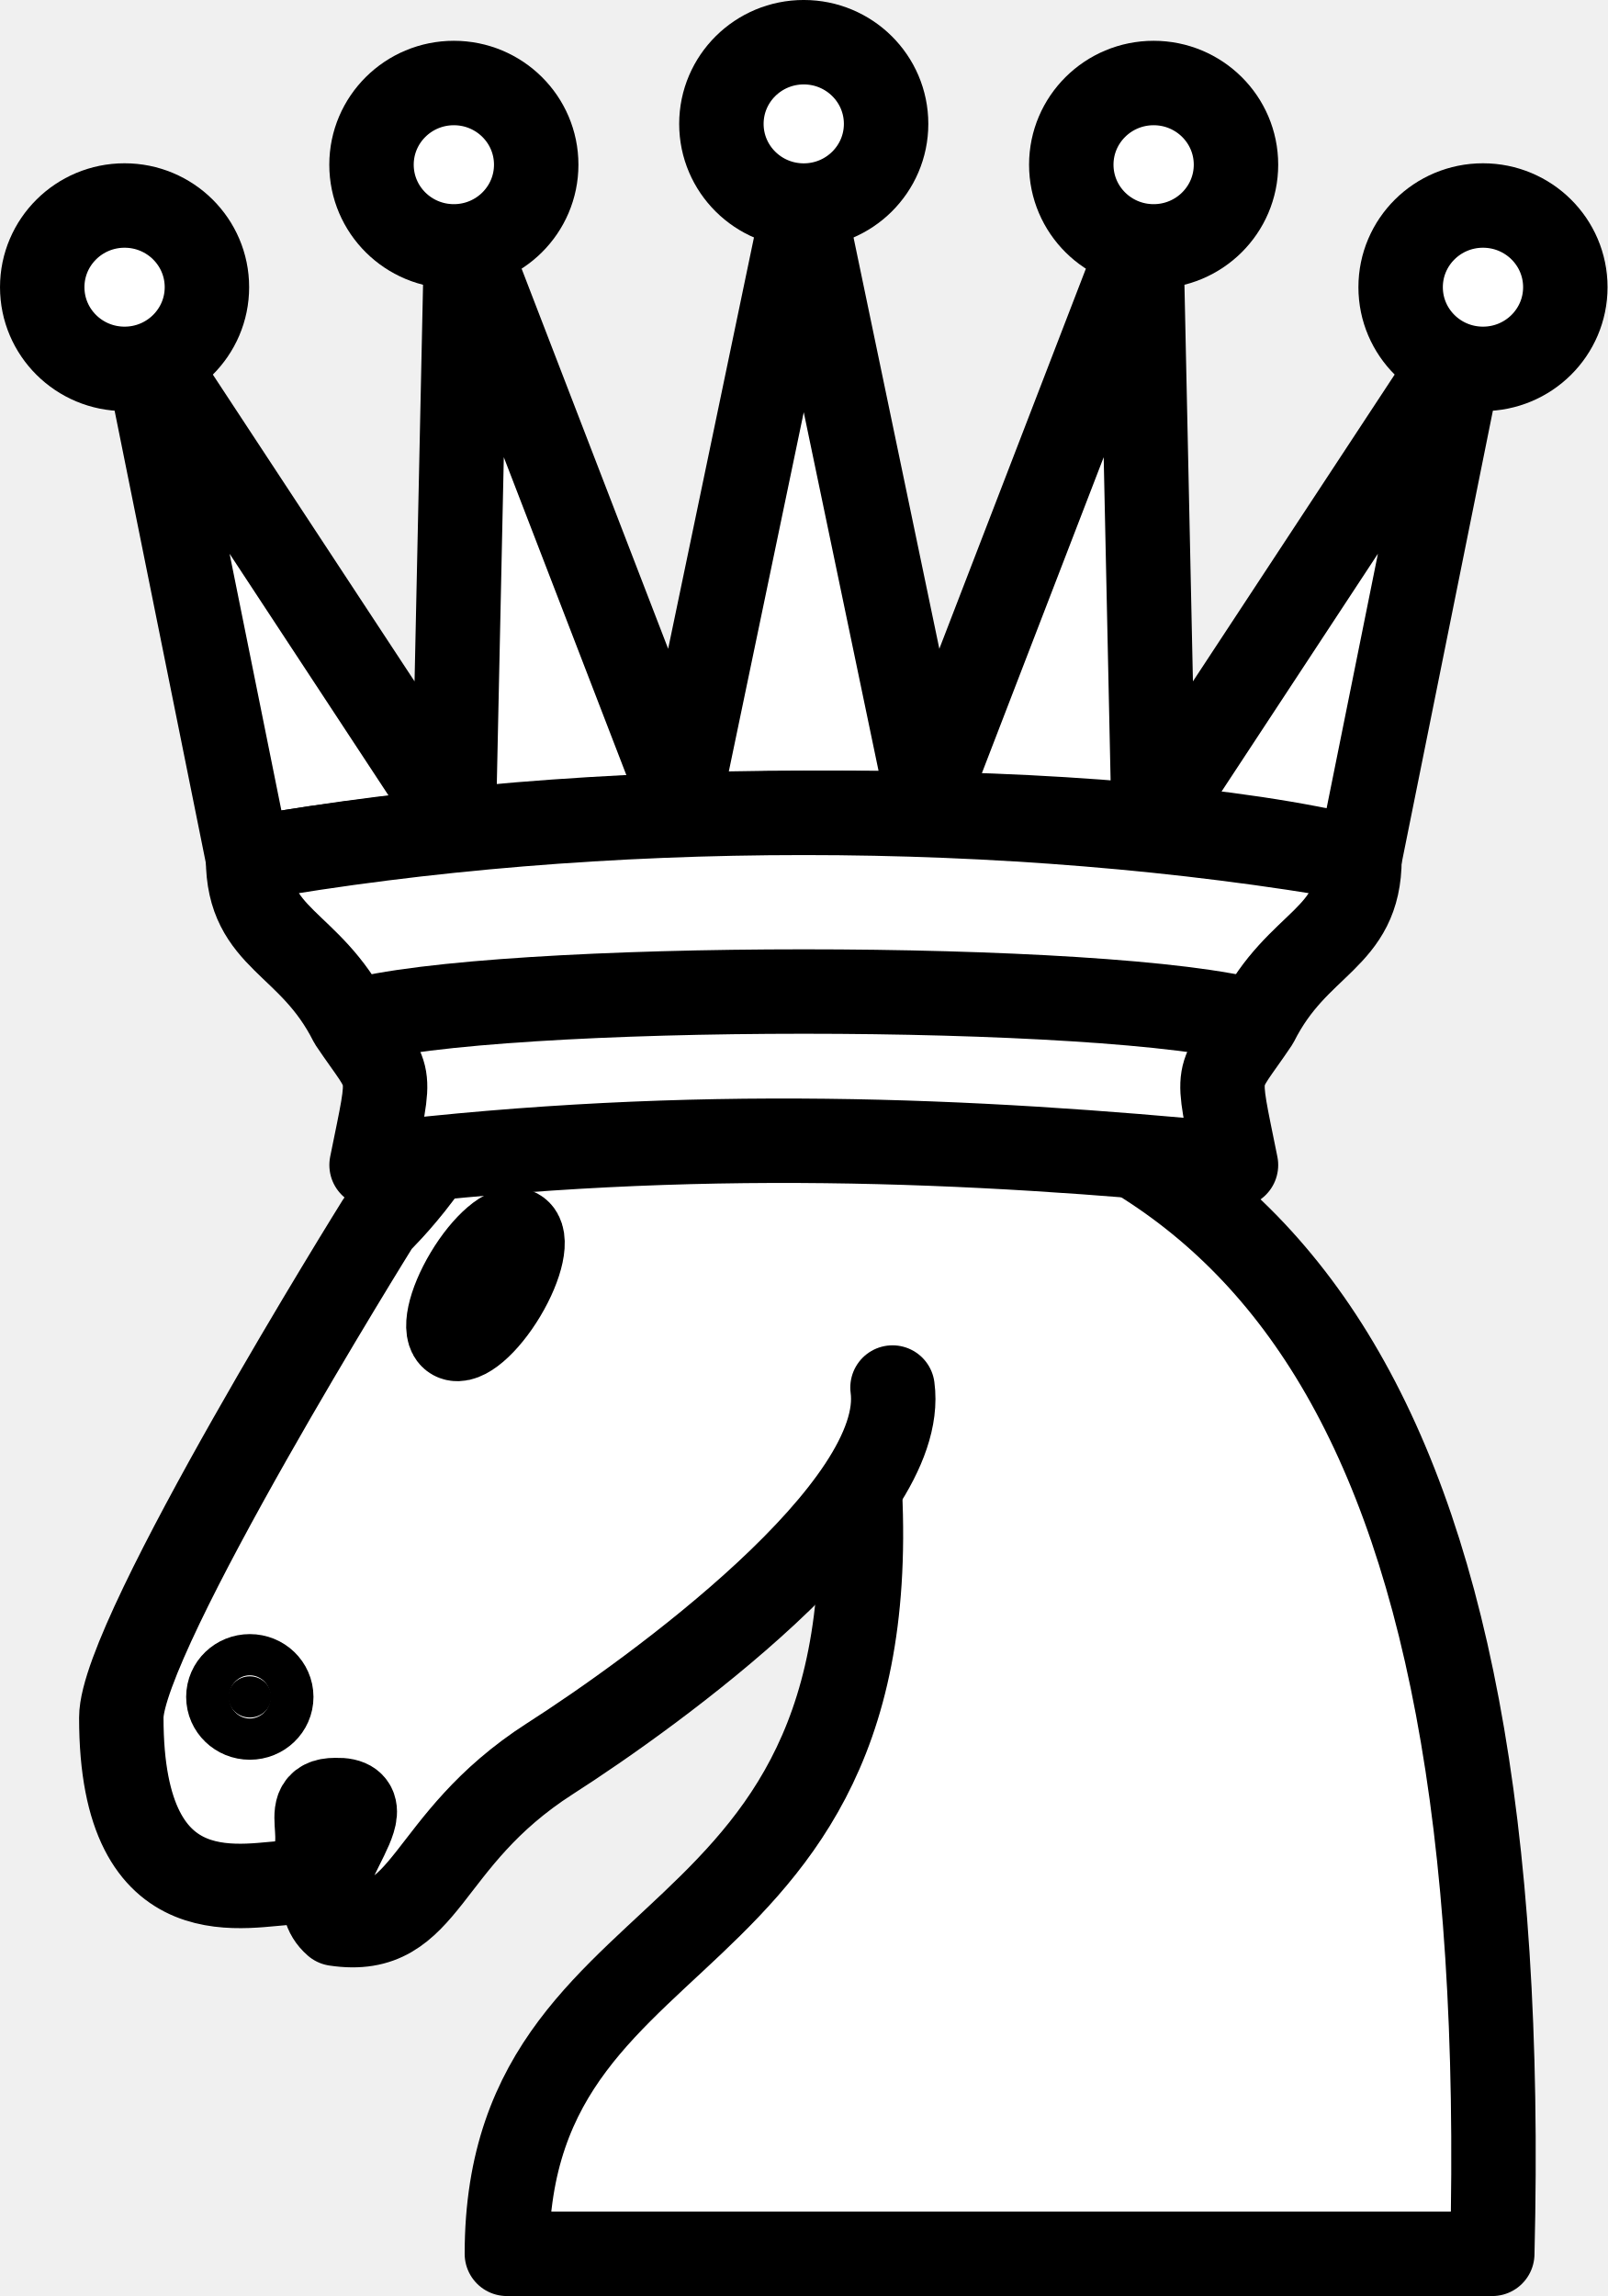
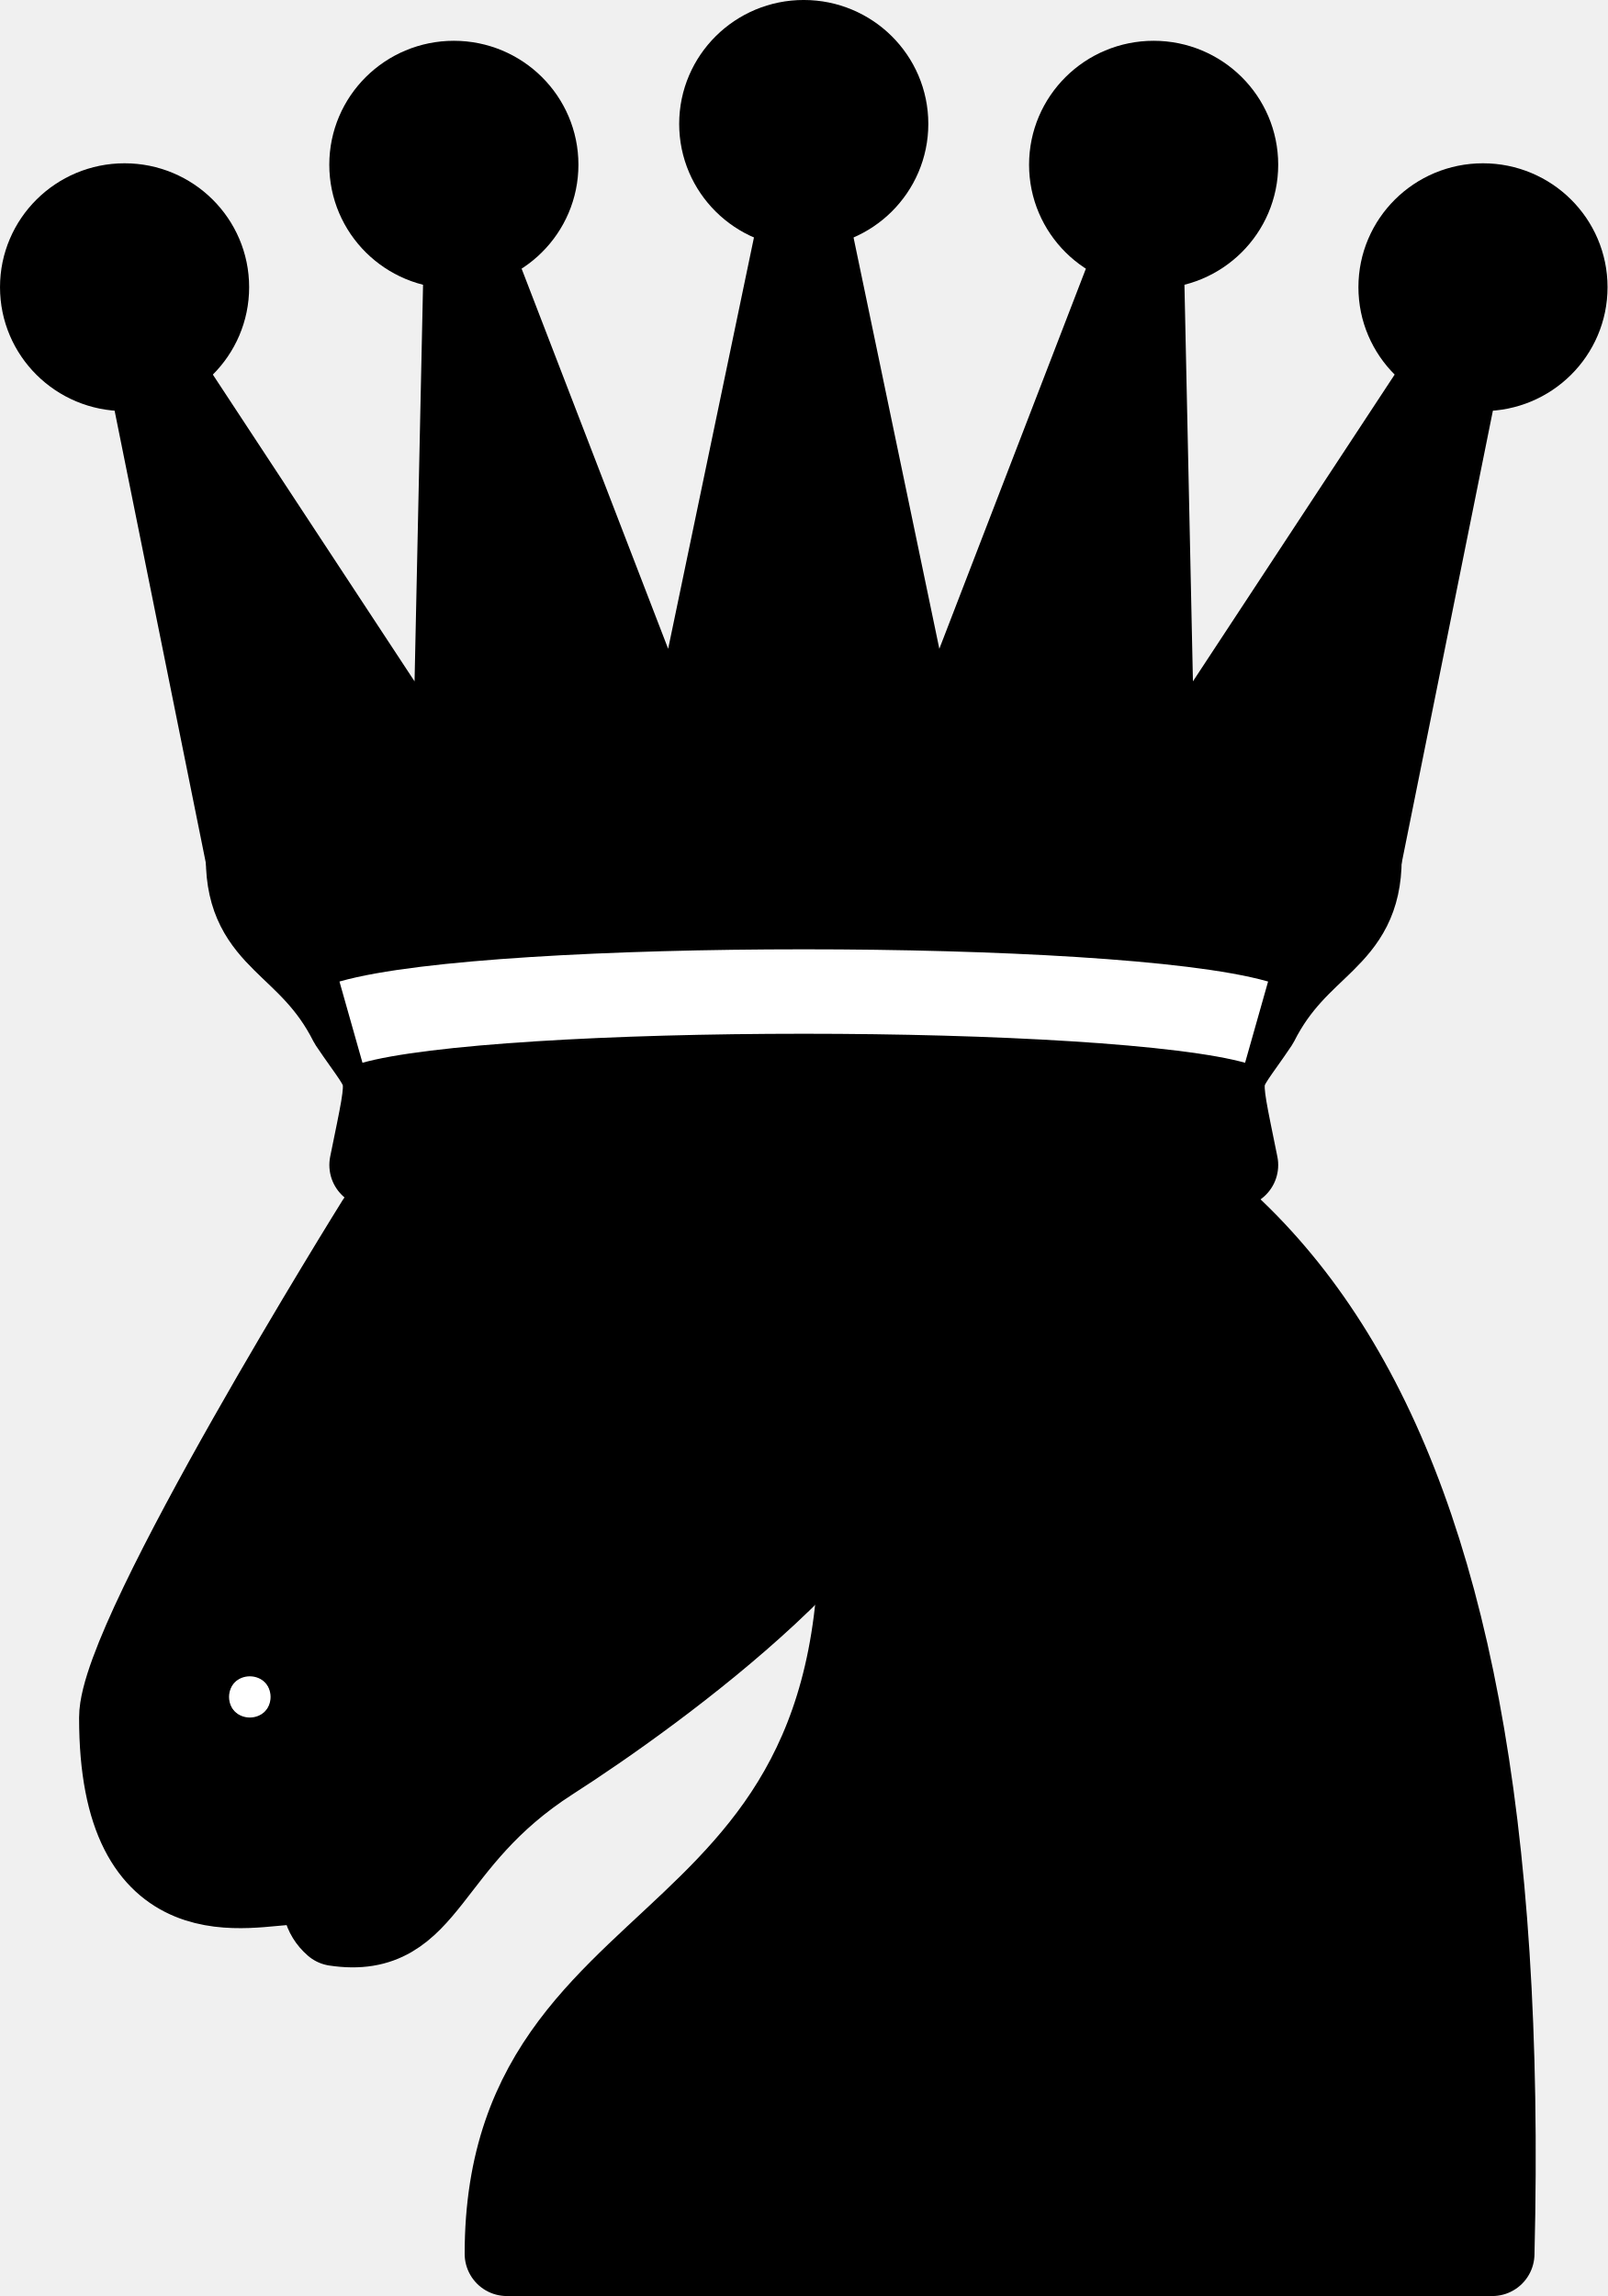
<svg xmlns="http://www.w3.org/2000/svg" version="1.1" width="28.558" height="40.787" viewBox="0,0,28.558,40.787">
  <g transform="translate(-185.7209,-179.6063)">
    <g stroke="#000000" stroke-width="1.5" stroke-linejoin="round">
      <g fill-rule="evenodd" stroke-linecap="round" stroke-miterlimit="4">
-         <path d="M200.054,198.393c7.992,0.733 12.559,5.862 12.178,21.251h-17.506c0,-6.595 7.611,-4.763 6.089,-15.389" fill="#ffffff" />
-         <path d="M201.577,204.255c0.289,2.132 -4.224,5.401 -6.089,6.595c-2.283,1.466 -2.146,3.18 -3.806,2.931c-0.793,-0.689 1.073,-2.228 0,-2.198c-0.761,0 0.145,0.901 -0.761,1.466c-0.761,0 -3.047,0.733 -3.045,-2.931c0,-1.466 4.567,-8.793 4.567,-8.793c0,0 1.439,-1.392 1.522,-2.565c-0.556,-0.728 -0.381,-1.466 -0.381,-2.198c0.761,-0.733 2.283,1.832 2.283,1.832h1.522c0,0 0.594,-1.46 1.903,-2.198c0.761,0 0.761,2.198 0.761,2.198" fill="#ffffff" />
-         <path d="M190.54,209.751c0,0.202 -0.17,0.366 -0.381,0.366c-0.21,0 -0.381,-0.164 -0.381,-0.366c0,-0.202 0.17,-0.366 0.381,-0.366c0.21,0 0.381,0.164 0.381,0.366z" fill="#000000" />
-         <path d="M194.675,202.606c-0.315,0.526 -0.718,0.87 -0.9,0.769c-0.182,-0.101 -0.074,-0.609 0.241,-1.135c0.315,-0.526 0.718,-0.87 0.9,-0.769c0.182,0.101 0.074,0.609 -0.241,1.135z" fill="#000000" />
+         <path d="M200.054,198.393c7.992,0.733 12.559,5.862 12.178,21.251h-17.506c0,-6.595 7.611,-4.763 6.089,-15.389" fill="#000000" />
+         <path d="M201.577,204.255c0.289,2.132 -4.224,5.401 -6.089,6.595c-2.283,1.466 -2.146,3.18 -3.806,2.931c-0.793,-0.689 1.073,-2.228 0,-2.198c-0.761,0 0.145,0.901 -0.761,1.466c-0.761,0 -3.047,0.733 -3.045,-2.931c0,-1.466 4.567,-8.793 4.567,-8.793c0,0 1.439,-1.392 1.522,-2.565c-0.556,-0.728 -0.381,-1.466 -0.381,-2.198c0.761,-0.733 2.283,1.832 2.283,1.832h1.522c0,0 0.594,-1.46 1.903,-2.198c0.761,0 0.761,2.198 0.761,2.198" fill="#000000" />
+         <path d="M190.54,209.751c0,0.202 -0.17,0.366 -0.381,0.366c-0.21,0 -0.381,-0.164 -0.381,-0.366c0,-0.202 0.17,-0.366 0.381,-0.366c0.21,0 0.381,0.164 0.381,0.366z" fill="#ffffff" />
+         <path d="M194.675,202.606c-0.315,0.526 -0.718,0.87 -0.9,0.769c-0.182,-0.101 -0.074,-0.609 0.241,-1.135c0.315,-0.526 0.718,-0.87 0.9,-0.769c0.182,0.101 0.074,0.609 -0.241,1.135z" fill="#ffffff" />
      </g>
      <g fill-rule="nonzero" stroke-linecap="butt" stroke-miterlimit="10">
-         <path d="M188.299,185.796l5.485,8.341l0.219,-10.227l3.803,9.864l2.194,-10.517l2.194,10.517l3.803,-9.864l0.219,10.227l5.485,-8.341l-1.828,9.066c-4.388,-1.088 -13.529,-1.088 -19.745,0z" fill="#ffffff" />
-         <path d="M209.873,194.862c0,1.451 -1.097,1.451 -1.828,2.901c-0.731,1.088 -0.731,0.725 -0.366,2.539c-4.711,-0.454 -9.623,-0.685 -15.357,0c0.366,-1.813 0.366,-1.451 -0.366,-2.539c-0.731,-1.451 -1.828,-1.451 -1.828,-2.901c6.216,-1.088 13.529,-1.088 19.745,0z" fill="#ffffff" />
-         <path d="M191.956,197.764c2.56,-0.725 13.529,-0.725 16.089,0" fill="none" />
-         <path d="M186.471,184.708c0,-0.801 0.655,-1.451 1.463,-1.451c0.808,0 1.463,0.649 1.463,1.451c0,0.801 -0.655,1.451 -1.463,1.451c-0.808,0 -1.463,-0.649 -1.463,-1.451z" fill="#ffffff" />
-         <path d="M192.321,182.532c0,-0.801 0.655,-1.451 1.463,-1.451c0.808,0 1.463,0.649 1.463,1.451c0,0.801 -0.655,1.451 -1.463,1.451c-0.808,0 -1.463,-0.649 -1.463,-1.451z" fill="#ffffff" />
-         <path d="M198.537,181.807c0,-0.801 0.655,-1.451 1.463,-1.451c0.808,0 1.463,0.649 1.463,1.451c0,0.801 -0.655,1.451 -1.463,1.451c-0.808,0 -1.463,-0.649 -1.463,-1.451z" fill="#ffffff" />
-         <path d="M204.753,182.532c0,-0.801 0.655,-1.451 1.463,-1.451c0.808,0 1.463,0.649 1.463,1.451c0,0.801 -0.655,1.451 -1.463,1.451c-0.808,0 -1.463,-0.649 -1.463,-1.451z" fill="#ffffff" />
-         <path d="M210.604,184.708c0,-0.801 0.655,-1.451 1.463,-1.451c0.808,0 1.463,0.649 1.463,1.451c0,0.801 -0.655,1.451 -1.463,1.451c-0.808,0 -1.463,-0.649 -1.463,-1.451z" fill="#ffffff" />
+         <path d="M188.299,185.796l5.485,8.341l0.219,-10.227l3.803,9.864l2.194,-10.517l2.194,10.517l3.803,-9.864l0.219,10.227l5.485,-8.341l-1.828,9.066c-4.388,-1.088 -13.529,-1.088 -19.745,0z" fill="#000000" />
+         <path d="M209.873,194.862c0,1.451 -1.097,1.451 -1.828,2.901c-0.731,1.088 -0.731,0.725 -0.366,2.539c-4.711,-0.454 -9.623,-0.685 -15.357,0c0.366,-1.813 0.366,-1.451 -0.366,-2.539c-0.731,-1.451 -1.828,-1.451 -1.828,-2.901c6.216,-1.088 13.529,-1.088 19.745,0z" fill="#000000" />
+         <path d="M191.956,197.764c2.56,-0.725 13.529,-0.725 16.089,0" fill="none" stroke="#ffffff" />
+         <path d="M186.471,184.708c0,-0.801 0.655,-1.451 1.463,-1.451c0.808,0 1.463,0.649 1.463,1.451c0,0.801 -0.655,1.451 -1.463,1.451c-0.808,0 -1.463,-0.649 -1.463,-1.451z" fill="#000000" />
+         <path d="M192.321,182.532c0,-0.801 0.655,-1.451 1.463,-1.451c0.808,0 1.463,0.649 1.463,1.451c0,0.801 -0.655,1.451 -1.463,1.451c-0.808,0 -1.463,-0.649 -1.463,-1.451z" fill="#000000" />
+         <path d="M198.537,181.807c0,-0.801 0.655,-1.451 1.463,-1.451c0.808,0 1.463,0.649 1.463,1.451c0,0.801 -0.655,1.451 -1.463,1.451c-0.808,0 -1.463,-0.649 -1.463,-1.451z" fill="#000000" />
+         <path d="M204.753,182.532c0,-0.801 0.655,-1.451 1.463,-1.451c0.808,0 1.463,0.649 1.463,1.451c0,0.801 -0.655,1.451 -1.463,1.451c-0.808,0 -1.463,-0.649 -1.463,-1.451z" fill="#000000" />
+         <path d="M210.604,184.708c0,-0.801 0.655,-1.451 1.463,-1.451c0.808,0 1.463,0.649 1.463,1.451c0,0.801 -0.655,1.451 -1.463,1.451c-0.808,0 -1.463,-0.649 -1.463,-1.451z" fill="#000000" />
      </g>
    </g>
  </g>
</svg>
